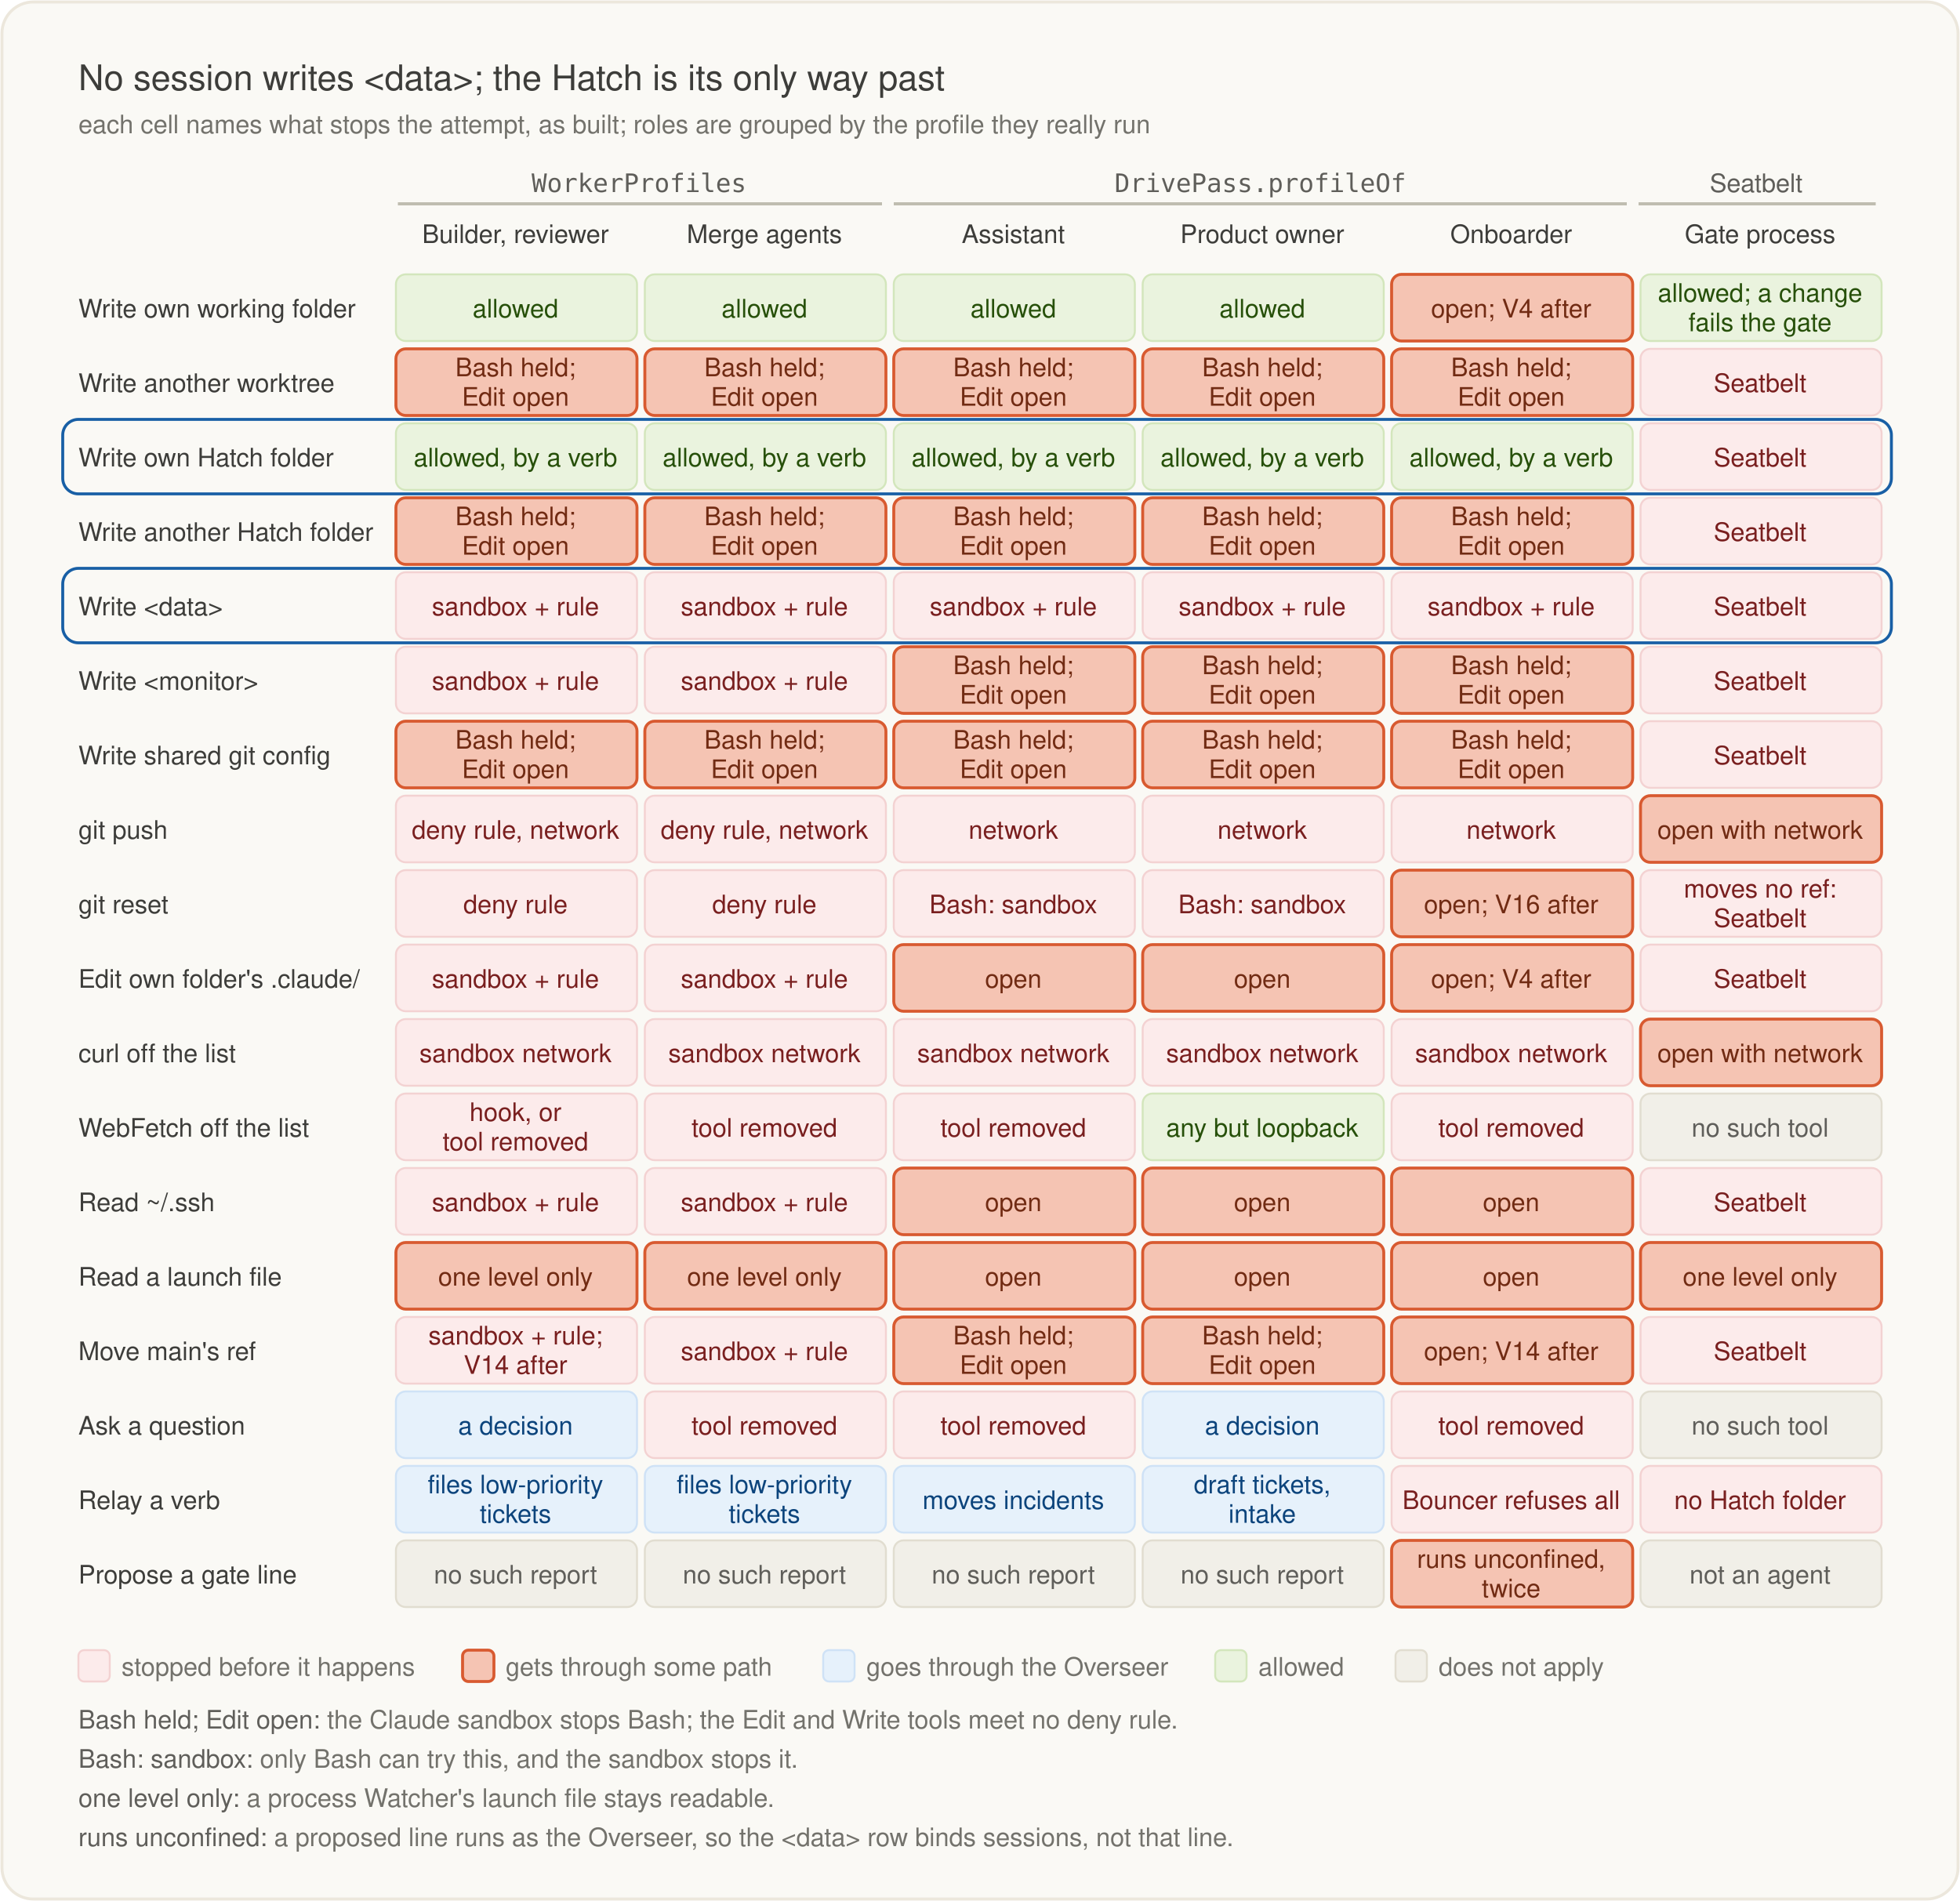
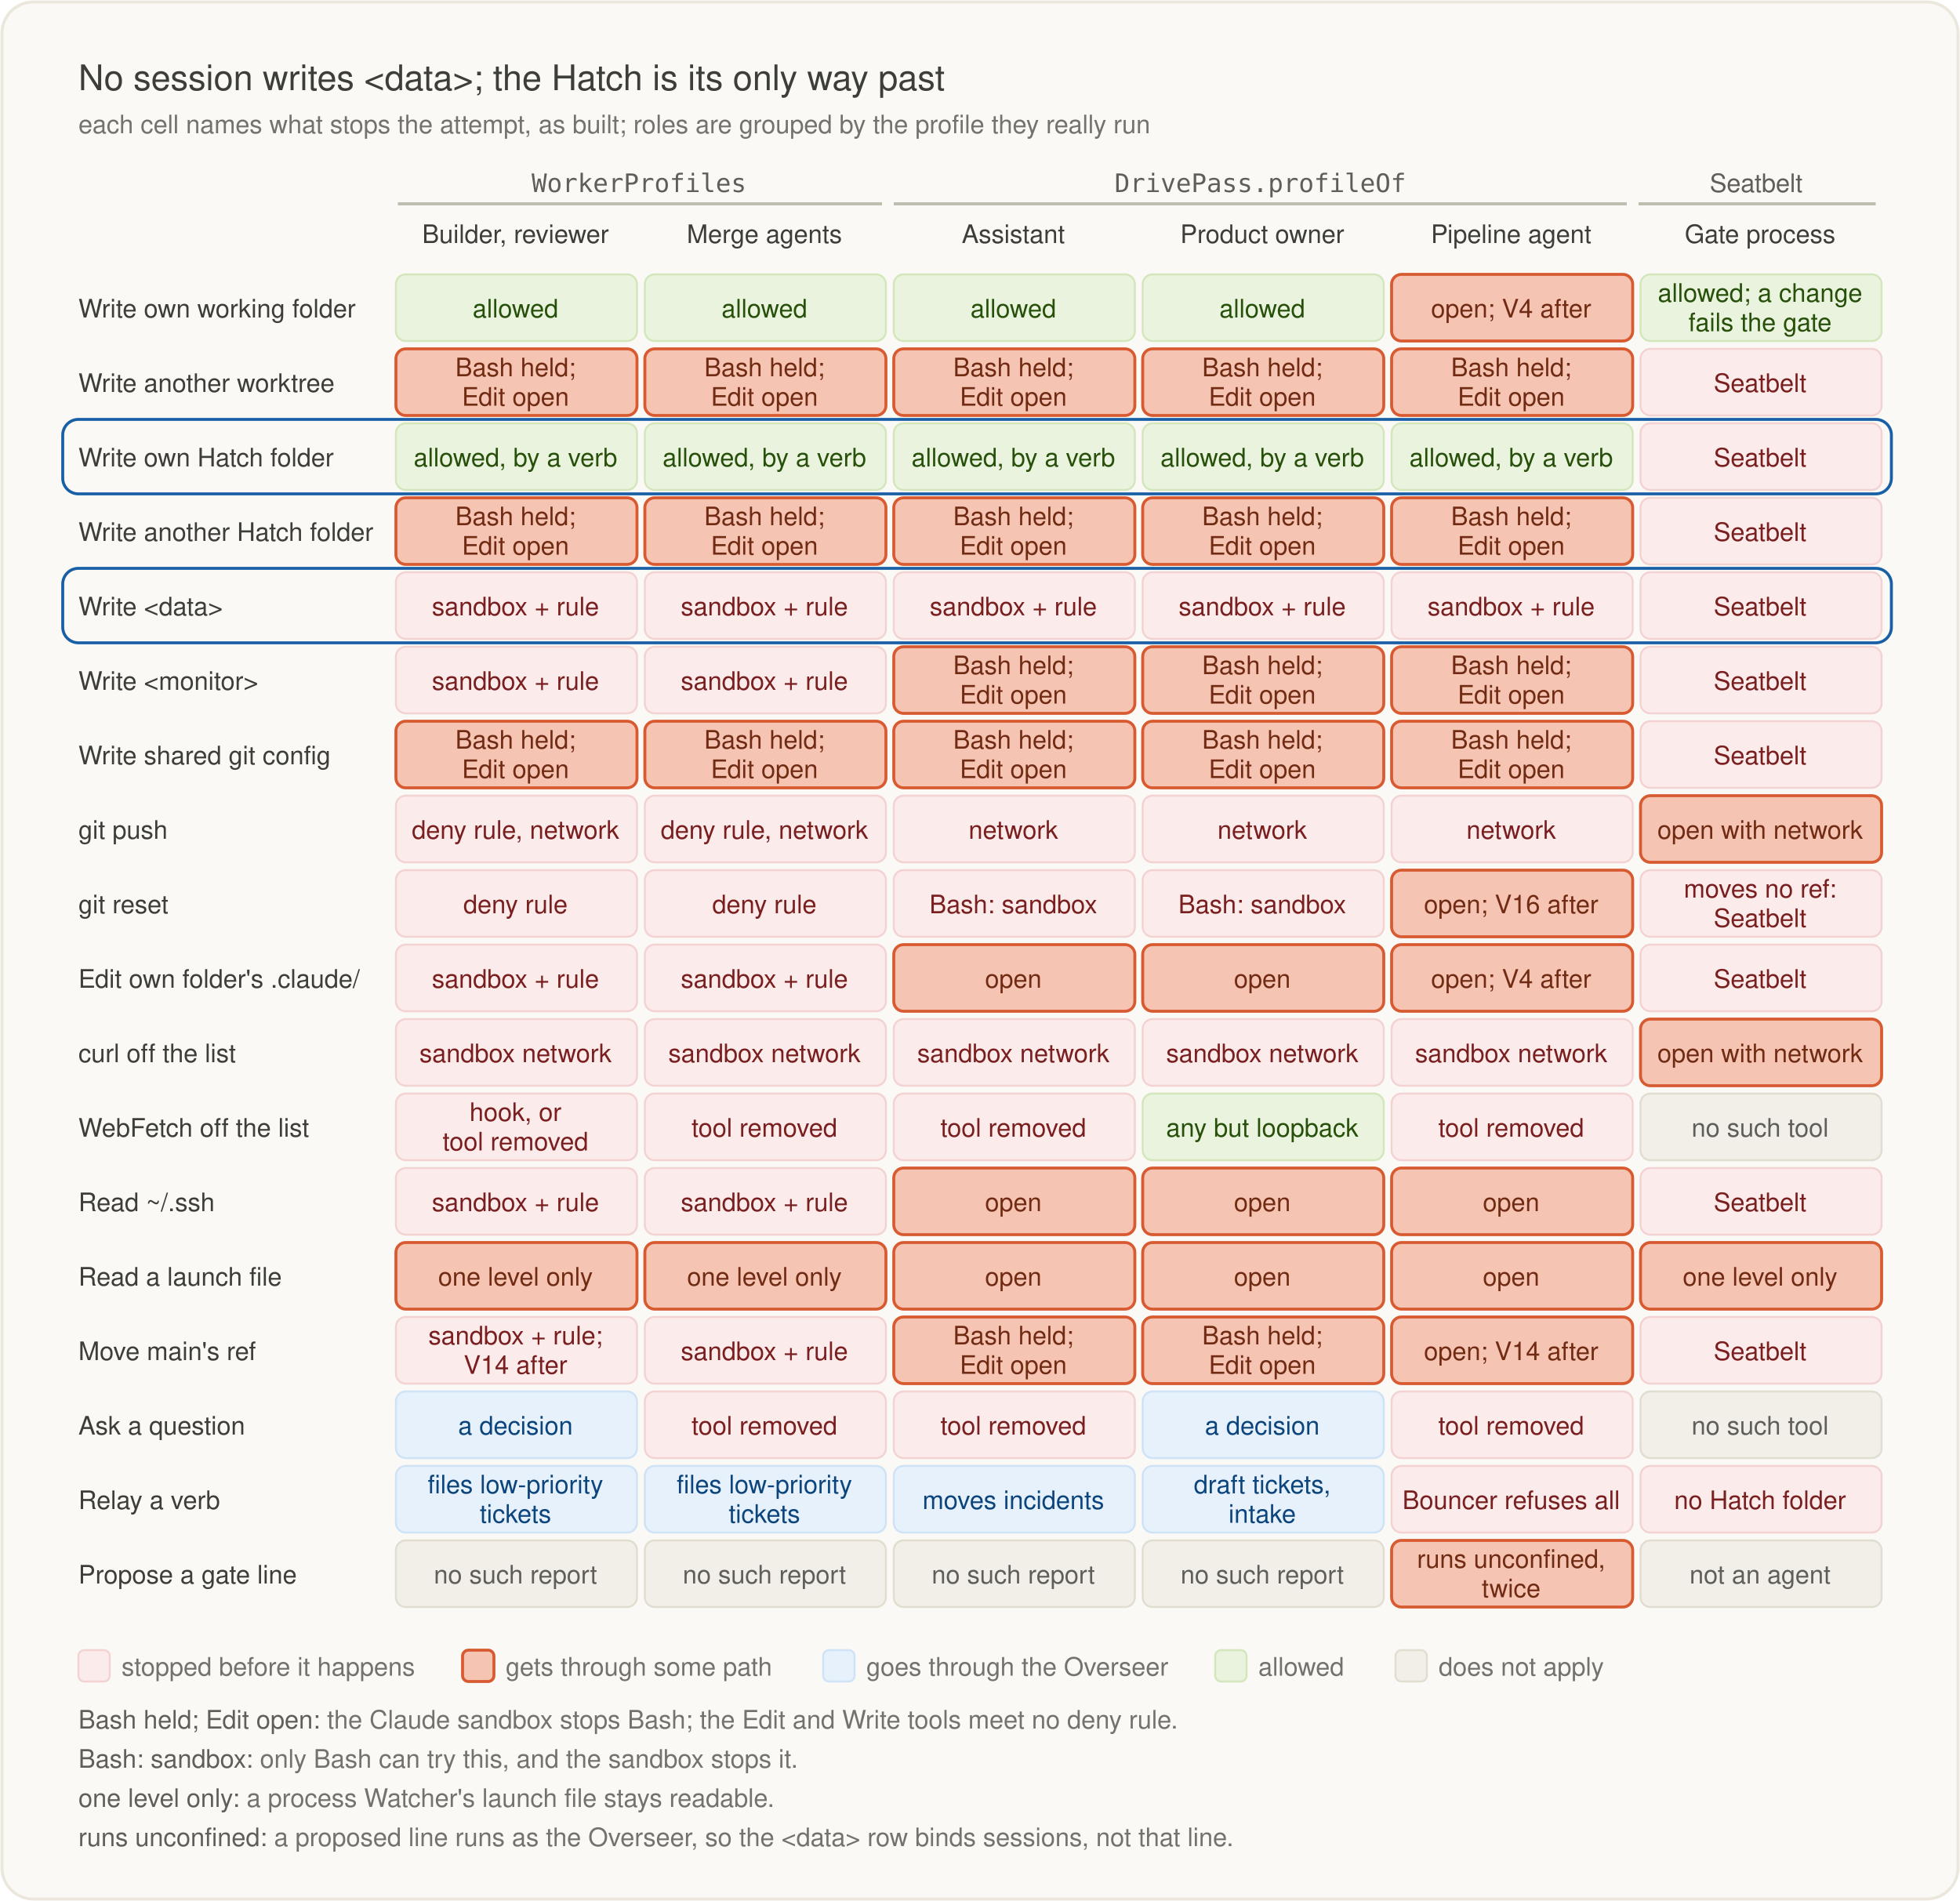
<svg xmlns="http://www.w3.org/2000/svg" width="1000" height="970" viewBox="0 0 1000 970" role="img" font-family="-apple-system,BlinkMacSystemFont,'Segoe UI',Helvetica,Arial,sans-serif">
  <rect x="1" y="1" width="998" height="968" rx="16" fill="#FAF9F5" stroke="#ECE7DC" stroke-width="1.5" />
  <text x="40" y="46" font-size="18" font-weight="500" fill="#3d3d3a">No session writes &lt;data&gt;; the Hatch is its only way past</text>
  <text x="40" y="68" font-size="13" fill="#73726c">each cell names what stops the attempt, as built; roles are grouped by the profile they really run</text>
  <path d="M203,104 L450,104" stroke="#bfbdb0" stroke-width="1.6" fill="none" />
  <text x="326" y="98" font-size="13" fill="#5F5E5A" text-anchor="middle" font-family="ui-monospace,Menlo,Consolas,monospace">WorkerProfiles</text>
  <path d="M456,104 L830,104" stroke="#bfbdb0" stroke-width="1.6" fill="none" />
  <text x="643" y="98" font-size="13" fill="#5F5E5A" text-anchor="middle" font-family="ui-monospace,Menlo,Consolas,monospace">DrivePass.profileOf</text>
  <path d="M836,104 L957,104" stroke="#bfbdb0" stroke-width="1.6" fill="none" />
  <text x="896" y="98" font-size="13" fill="#5F5E5A" text-anchor="middle">Seatbelt</text>
  <text x="263" y="124" font-size="13" font-weight="500" fill="#3d3d3a" text-anchor="middle">Builder, reviewer</text>
  <text x="390" y="124" font-size="13" font-weight="500" fill="#3d3d3a" text-anchor="middle">Merge agents</text>
  <text x="517" y="124" font-size="13" font-weight="500" fill="#3d3d3a" text-anchor="middle">Assistant</text>
  <text x="644" y="124" font-size="13" font-weight="500" fill="#3d3d3a" text-anchor="middle">Product owner</text>
-   <text x="771" y="124" font-size="13" font-weight="500" fill="#3d3d3a" text-anchor="middle">Onboarder</text>
+   <text x="771" y="124" font-size="13" font-weight="500" fill="#3d3d3a" text-anchor="middle">Pipeline agent</text>
  <text x="898" y="124" font-size="13" font-weight="500" fill="#3d3d3a" text-anchor="middle">Gate process</text>
  <text x="40" y="162" font-size="13" font-weight="500" fill="#3d3d3a">Write own working folder</text>
  <rect x="202" y="140" width="123" height="34" rx="5" fill="#EAF3DE" stroke="#D3E6BC" stroke-width="1" />
  <text x="263" y="162" font-size="13" fill="#27500A" text-anchor="middle">allowed</text>
  <rect x="329" y="140" width="123" height="34" rx="5" fill="#EAF3DE" stroke="#D3E6BC" stroke-width="1" />
  <text x="390" y="162" font-size="13" fill="#27500A" text-anchor="middle">allowed</text>
  <rect x="456" y="140" width="123" height="34" rx="5" fill="#EAF3DE" stroke="#D3E6BC" stroke-width="1" />
  <text x="517" y="162" font-size="13" fill="#27500A" text-anchor="middle">allowed</text>
  <rect x="583" y="140" width="123" height="34" rx="5" fill="#EAF3DE" stroke="#D3E6BC" stroke-width="1" />
  <text x="644" y="162" font-size="13" fill="#27500A" text-anchor="middle">allowed</text>
  <rect x="710" y="140" width="123" height="34" rx="5" fill="#F5C4B3" stroke="#D85A30" stroke-width="1.5" />
  <text x="771" y="162" font-size="13" fill="#712B13" text-anchor="middle">open; V4 after</text>
  <rect x="837" y="140" width="123" height="34" rx="5" fill="#EAF3DE" stroke="#D3E6BC" stroke-width="1" />
  <text x="898" y="154" font-size="13" fill="#27500A" text-anchor="middle">allowed; a change</text>
  <text x="898" y="169" font-size="13" fill="#27500A" text-anchor="middle">fails the gate</text>
  <text x="40" y="200" font-size="13" font-weight="500" fill="#3d3d3a">Write another worktree</text>
  <rect x="202" y="178" width="123" height="34" rx="5" fill="#F5C4B3" stroke="#D85A30" stroke-width="1.5" />
  <text x="263" y="192" font-size="13" fill="#712B13" text-anchor="middle">Bash held;</text>
  <text x="263" y="207" font-size="13" fill="#712B13" text-anchor="middle">Edit open</text>
  <rect x="329" y="178" width="123" height="34" rx="5" fill="#F5C4B3" stroke="#D85A30" stroke-width="1.5" />
  <text x="390" y="192" font-size="13" fill="#712B13" text-anchor="middle">Bash held;</text>
  <text x="390" y="207" font-size="13" fill="#712B13" text-anchor="middle">Edit open</text>
  <rect x="456" y="178" width="123" height="34" rx="5" fill="#F5C4B3" stroke="#D85A30" stroke-width="1.5" />
  <text x="517" y="192" font-size="13" fill="#712B13" text-anchor="middle">Bash held;</text>
  <text x="517" y="207" font-size="13" fill="#712B13" text-anchor="middle">Edit open</text>
  <rect x="583" y="178" width="123" height="34" rx="5" fill="#F5C4B3" stroke="#D85A30" stroke-width="1.5" />
  <text x="644" y="192" font-size="13" fill="#712B13" text-anchor="middle">Bash held;</text>
  <text x="644" y="207" font-size="13" fill="#712B13" text-anchor="middle">Edit open</text>
  <rect x="710" y="178" width="123" height="34" rx="5" fill="#F5C4B3" stroke="#D85A30" stroke-width="1.5" />
  <text x="771" y="192" font-size="13" fill="#712B13" text-anchor="middle">Bash held;</text>
  <text x="771" y="207" font-size="13" fill="#712B13" text-anchor="middle">Edit open</text>
  <rect x="837" y="178" width="123" height="34" rx="5" fill="#FCEBEB" stroke="#F3D2D2" stroke-width="1" />
  <text x="898" y="200" font-size="13" fill="#791F1F" text-anchor="middle">Seatbelt</text>
  <text x="40" y="238" font-size="13" font-weight="500" fill="#3d3d3a">Write own Hatch folder</text>
  <rect x="202" y="216" width="123" height="34" rx="5" fill="#EAF3DE" stroke="#D3E6BC" stroke-width="1" />
  <text x="263" y="238" font-size="13" fill="#27500A" text-anchor="middle">allowed, by a verb</text>
  <rect x="329" y="216" width="123" height="34" rx="5" fill="#EAF3DE" stroke="#D3E6BC" stroke-width="1" />
  <text x="390" y="238" font-size="13" fill="#27500A" text-anchor="middle">allowed, by a verb</text>
  <rect x="456" y="216" width="123" height="34" rx="5" fill="#EAF3DE" stroke="#D3E6BC" stroke-width="1" />
  <text x="517" y="238" font-size="13" fill="#27500A" text-anchor="middle">allowed, by a verb</text>
  <rect x="583" y="216" width="123" height="34" rx="5" fill="#EAF3DE" stroke="#D3E6BC" stroke-width="1" />
  <text x="644" y="238" font-size="13" fill="#27500A" text-anchor="middle">allowed, by a verb</text>
  <rect x="710" y="216" width="123" height="34" rx="5" fill="#EAF3DE" stroke="#D3E6BC" stroke-width="1" />
  <text x="771" y="238" font-size="13" fill="#27500A" text-anchor="middle">allowed, by a verb</text>
  <rect x="837" y="216" width="123" height="34" rx="5" fill="#FCEBEB" stroke="#F3D2D2" stroke-width="1" />
  <text x="898" y="238" font-size="13" fill="#791F1F" text-anchor="middle">Seatbelt</text>
  <text x="40" y="276" font-size="13" font-weight="500" fill="#3d3d3a">Write another Hatch folder</text>
  <rect x="202" y="254" width="123" height="34" rx="5" fill="#F5C4B3" stroke="#D85A30" stroke-width="1.5" />
  <text x="263" y="268" font-size="13" fill="#712B13" text-anchor="middle">Bash held;</text>
  <text x="263" y="283" font-size="13" fill="#712B13" text-anchor="middle">Edit open</text>
  <rect x="329" y="254" width="123" height="34" rx="5" fill="#F5C4B3" stroke="#D85A30" stroke-width="1.5" />
  <text x="390" y="268" font-size="13" fill="#712B13" text-anchor="middle">Bash held;</text>
  <text x="390" y="283" font-size="13" fill="#712B13" text-anchor="middle">Edit open</text>
  <rect x="456" y="254" width="123" height="34" rx="5" fill="#F5C4B3" stroke="#D85A30" stroke-width="1.5" />
  <text x="517" y="268" font-size="13" fill="#712B13" text-anchor="middle">Bash held;</text>
  <text x="517" y="283" font-size="13" fill="#712B13" text-anchor="middle">Edit open</text>
  <rect x="583" y="254" width="123" height="34" rx="5" fill="#F5C4B3" stroke="#D85A30" stroke-width="1.5" />
  <text x="644" y="268" font-size="13" fill="#712B13" text-anchor="middle">Bash held;</text>
  <text x="644" y="283" font-size="13" fill="#712B13" text-anchor="middle">Edit open</text>
  <rect x="710" y="254" width="123" height="34" rx="5" fill="#F5C4B3" stroke="#D85A30" stroke-width="1.5" />
  <text x="771" y="268" font-size="13" fill="#712B13" text-anchor="middle">Bash held;</text>
  <text x="771" y="283" font-size="13" fill="#712B13" text-anchor="middle">Edit open</text>
  <rect x="837" y="254" width="123" height="34" rx="5" fill="#FCEBEB" stroke="#F3D2D2" stroke-width="1" />
  <text x="898" y="276" font-size="13" fill="#791F1F" text-anchor="middle">Seatbelt</text>
  <text x="40" y="314" font-size="13" font-weight="500" fill="#3d3d3a">Write &lt;data&gt;</text>
  <rect x="202" y="292" width="123" height="34" rx="5" fill="#FCEBEB" stroke="#F3D2D2" stroke-width="1" />
  <text x="263" y="314" font-size="13" fill="#791F1F" text-anchor="middle">sandbox + rule</text>
  <rect x="329" y="292" width="123" height="34" rx="5" fill="#FCEBEB" stroke="#F3D2D2" stroke-width="1" />
  <text x="390" y="314" font-size="13" fill="#791F1F" text-anchor="middle">sandbox + rule</text>
  <rect x="456" y="292" width="123" height="34" rx="5" fill="#FCEBEB" stroke="#F3D2D2" stroke-width="1" />
  <text x="517" y="314" font-size="13" fill="#791F1F" text-anchor="middle">sandbox + rule</text>
  <rect x="583" y="292" width="123" height="34" rx="5" fill="#FCEBEB" stroke="#F3D2D2" stroke-width="1" />
  <text x="644" y="314" font-size="13" fill="#791F1F" text-anchor="middle">sandbox + rule</text>
  <rect x="710" y="292" width="123" height="34" rx="5" fill="#FCEBEB" stroke="#F3D2D2" stroke-width="1" />
  <text x="771" y="314" font-size="13" fill="#791F1F" text-anchor="middle">sandbox + rule</text>
  <rect x="837" y="292" width="123" height="34" rx="5" fill="#FCEBEB" stroke="#F3D2D2" stroke-width="1" />
  <text x="898" y="314" font-size="13" fill="#791F1F" text-anchor="middle">Seatbelt</text>
  <text x="40" y="352" font-size="13" font-weight="500" fill="#3d3d3a">Write &lt;monitor&gt;</text>
  <rect x="202" y="330" width="123" height="34" rx="5" fill="#FCEBEB" stroke="#F3D2D2" stroke-width="1" />
  <text x="263" y="352" font-size="13" fill="#791F1F" text-anchor="middle">sandbox + rule</text>
  <rect x="329" y="330" width="123" height="34" rx="5" fill="#FCEBEB" stroke="#F3D2D2" stroke-width="1" />
  <text x="390" y="352" font-size="13" fill="#791F1F" text-anchor="middle">sandbox + rule</text>
  <rect x="456" y="330" width="123" height="34" rx="5" fill="#F5C4B3" stroke="#D85A30" stroke-width="1.5" />
  <text x="517" y="344" font-size="13" fill="#712B13" text-anchor="middle">Bash held;</text>
  <text x="517" y="359" font-size="13" fill="#712B13" text-anchor="middle">Edit open</text>
  <rect x="583" y="330" width="123" height="34" rx="5" fill="#F5C4B3" stroke="#D85A30" stroke-width="1.5" />
  <text x="644" y="344" font-size="13" fill="#712B13" text-anchor="middle">Bash held;</text>
  <text x="644" y="359" font-size="13" fill="#712B13" text-anchor="middle">Edit open</text>
  <rect x="710" y="330" width="123" height="34" rx="5" fill="#F5C4B3" stroke="#D85A30" stroke-width="1.5" />
  <text x="771" y="344" font-size="13" fill="#712B13" text-anchor="middle">Bash held;</text>
  <text x="771" y="359" font-size="13" fill="#712B13" text-anchor="middle">Edit open</text>
  <rect x="837" y="330" width="123" height="34" rx="5" fill="#FCEBEB" stroke="#F3D2D2" stroke-width="1" />
  <text x="898" y="352" font-size="13" fill="#791F1F" text-anchor="middle">Seatbelt</text>
  <text x="40" y="390" font-size="13" font-weight="500" fill="#3d3d3a">Write shared git config</text>
  <rect x="202" y="368" width="123" height="34" rx="5" fill="#F5C4B3" stroke="#D85A30" stroke-width="1.5" />
  <text x="263" y="382" font-size="13" fill="#712B13" text-anchor="middle">Bash held;</text>
  <text x="263" y="397" font-size="13" fill="#712B13" text-anchor="middle">Edit open</text>
  <rect x="329" y="368" width="123" height="34" rx="5" fill="#F5C4B3" stroke="#D85A30" stroke-width="1.5" />
  <text x="390" y="382" font-size="13" fill="#712B13" text-anchor="middle">Bash held;</text>
  <text x="390" y="397" font-size="13" fill="#712B13" text-anchor="middle">Edit open</text>
  <rect x="456" y="368" width="123" height="34" rx="5" fill="#F5C4B3" stroke="#D85A30" stroke-width="1.5" />
  <text x="517" y="382" font-size="13" fill="#712B13" text-anchor="middle">Bash held;</text>
  <text x="517" y="397" font-size="13" fill="#712B13" text-anchor="middle">Edit open</text>
  <rect x="583" y="368" width="123" height="34" rx="5" fill="#F5C4B3" stroke="#D85A30" stroke-width="1.5" />
  <text x="644" y="382" font-size="13" fill="#712B13" text-anchor="middle">Bash held;</text>
  <text x="644" y="397" font-size="13" fill="#712B13" text-anchor="middle">Edit open</text>
  <rect x="710" y="368" width="123" height="34" rx="5" fill="#F5C4B3" stroke="#D85A30" stroke-width="1.5" />
  <text x="771" y="382" font-size="13" fill="#712B13" text-anchor="middle">Bash held;</text>
  <text x="771" y="397" font-size="13" fill="#712B13" text-anchor="middle">Edit open</text>
  <rect x="837" y="368" width="123" height="34" rx="5" fill="#FCEBEB" stroke="#F3D2D2" stroke-width="1" />
  <text x="898" y="390" font-size="13" fill="#791F1F" text-anchor="middle">Seatbelt</text>
  <text x="40" y="428" font-size="13" font-weight="500" fill="#3d3d3a">git push</text>
  <rect x="202" y="406" width="123" height="34" rx="5" fill="#FCEBEB" stroke="#F3D2D2" stroke-width="1" />
  <text x="263" y="428" font-size="13" fill="#791F1F" text-anchor="middle">deny rule, network</text>
  <rect x="329" y="406" width="123" height="34" rx="5" fill="#FCEBEB" stroke="#F3D2D2" stroke-width="1" />
  <text x="390" y="428" font-size="13" fill="#791F1F" text-anchor="middle">deny rule, network</text>
  <rect x="456" y="406" width="123" height="34" rx="5" fill="#FCEBEB" stroke="#F3D2D2" stroke-width="1" />
  <text x="517" y="428" font-size="13" fill="#791F1F" text-anchor="middle">network</text>
  <rect x="583" y="406" width="123" height="34" rx="5" fill="#FCEBEB" stroke="#F3D2D2" stroke-width="1" />
  <text x="644" y="428" font-size="13" fill="#791F1F" text-anchor="middle">network</text>
  <rect x="710" y="406" width="123" height="34" rx="5" fill="#FCEBEB" stroke="#F3D2D2" stroke-width="1" />
  <text x="771" y="428" font-size="13" fill="#791F1F" text-anchor="middle">network</text>
  <rect x="837" y="406" width="123" height="34" rx="5" fill="#F5C4B3" stroke="#D85A30" stroke-width="1.5" />
  <text x="898" y="428" font-size="13" fill="#712B13" text-anchor="middle">open with network</text>
  <text x="40" y="466" font-size="13" font-weight="500" fill="#3d3d3a">git reset</text>
  <rect x="202" y="444" width="123" height="34" rx="5" fill="#FCEBEB" stroke="#F3D2D2" stroke-width="1" />
  <text x="263" y="466" font-size="13" fill="#791F1F" text-anchor="middle">deny rule</text>
  <rect x="329" y="444" width="123" height="34" rx="5" fill="#FCEBEB" stroke="#F3D2D2" stroke-width="1" />
  <text x="390" y="466" font-size="13" fill="#791F1F" text-anchor="middle">deny rule</text>
  <rect x="456" y="444" width="123" height="34" rx="5" fill="#FCEBEB" stroke="#F3D2D2" stroke-width="1" />
  <text x="517" y="466" font-size="13" fill="#791F1F" text-anchor="middle">Bash: sandbox</text>
  <rect x="583" y="444" width="123" height="34" rx="5" fill="#FCEBEB" stroke="#F3D2D2" stroke-width="1" />
  <text x="644" y="466" font-size="13" fill="#791F1F" text-anchor="middle">Bash: sandbox</text>
  <rect x="710" y="444" width="123" height="34" rx="5" fill="#F5C4B3" stroke="#D85A30" stroke-width="1.5" />
  <text x="771" y="466" font-size="13" fill="#712B13" text-anchor="middle">open; V16 after</text>
  <rect x="837" y="444" width="123" height="34" rx="5" fill="#FCEBEB" stroke="#F3D2D2" stroke-width="1" />
  <text x="898" y="458" font-size="13" fill="#791F1F" text-anchor="middle">moves no ref:</text>
  <text x="898" y="473" font-size="13" fill="#791F1F" text-anchor="middle">Seatbelt</text>
  <text x="40" y="504" font-size="13" font-weight="500" fill="#3d3d3a">Edit own folder's .claude/</text>
  <rect x="202" y="482" width="123" height="34" rx="5" fill="#FCEBEB" stroke="#F3D2D2" stroke-width="1" />
  <text x="263" y="504" font-size="13" fill="#791F1F" text-anchor="middle">sandbox + rule</text>
  <rect x="329" y="482" width="123" height="34" rx="5" fill="#FCEBEB" stroke="#F3D2D2" stroke-width="1" />
  <text x="390" y="504" font-size="13" fill="#791F1F" text-anchor="middle">sandbox + rule</text>
  <rect x="456" y="482" width="123" height="34" rx="5" fill="#F5C4B3" stroke="#D85A30" stroke-width="1.5" />
  <text x="517" y="504" font-size="13" fill="#712B13" text-anchor="middle">open</text>
  <rect x="583" y="482" width="123" height="34" rx="5" fill="#F5C4B3" stroke="#D85A30" stroke-width="1.5" />
  <text x="644" y="504" font-size="13" fill="#712B13" text-anchor="middle">open</text>
  <rect x="710" y="482" width="123" height="34" rx="5" fill="#F5C4B3" stroke="#D85A30" stroke-width="1.5" />
  <text x="771" y="504" font-size="13" fill="#712B13" text-anchor="middle">open; V4 after</text>
  <rect x="837" y="482" width="123" height="34" rx="5" fill="#FCEBEB" stroke="#F3D2D2" stroke-width="1" />
  <text x="898" y="504" font-size="13" fill="#791F1F" text-anchor="middle">Seatbelt</text>
  <text x="40" y="542" font-size="13" font-weight="500" fill="#3d3d3a">curl off the list</text>
  <rect x="202" y="520" width="123" height="34" rx="5" fill="#FCEBEB" stroke="#F3D2D2" stroke-width="1" />
  <text x="263" y="542" font-size="13" fill="#791F1F" text-anchor="middle">sandbox network</text>
  <rect x="329" y="520" width="123" height="34" rx="5" fill="#FCEBEB" stroke="#F3D2D2" stroke-width="1" />
  <text x="390" y="542" font-size="13" fill="#791F1F" text-anchor="middle">sandbox network</text>
  <rect x="456" y="520" width="123" height="34" rx="5" fill="#FCEBEB" stroke="#F3D2D2" stroke-width="1" />
  <text x="517" y="542" font-size="13" fill="#791F1F" text-anchor="middle">sandbox network</text>
  <rect x="583" y="520" width="123" height="34" rx="5" fill="#FCEBEB" stroke="#F3D2D2" stroke-width="1" />
  <text x="644" y="542" font-size="13" fill="#791F1F" text-anchor="middle">sandbox network</text>
  <rect x="710" y="520" width="123" height="34" rx="5" fill="#FCEBEB" stroke="#F3D2D2" stroke-width="1" />
  <text x="771" y="542" font-size="13" fill="#791F1F" text-anchor="middle">sandbox network</text>
  <rect x="837" y="520" width="123" height="34" rx="5" fill="#F5C4B3" stroke="#D85A30" stroke-width="1.5" />
  <text x="898" y="542" font-size="13" fill="#712B13" text-anchor="middle">open with network</text>
  <text x="40" y="580" font-size="13" font-weight="500" fill="#3d3d3a">WebFetch off the list</text>
  <rect x="202" y="558" width="123" height="34" rx="5" fill="#FCEBEB" stroke="#F3D2D2" stroke-width="1" />
  <text x="263" y="572" font-size="13" fill="#791F1F" text-anchor="middle">hook, or</text>
  <text x="263" y="587" font-size="13" fill="#791F1F" text-anchor="middle">tool removed</text>
  <rect x="329" y="558" width="123" height="34" rx="5" fill="#FCEBEB" stroke="#F3D2D2" stroke-width="1" />
  <text x="390" y="580" font-size="13" fill="#791F1F" text-anchor="middle">tool removed</text>
  <rect x="456" y="558" width="123" height="34" rx="5" fill="#FCEBEB" stroke="#F3D2D2" stroke-width="1" />
  <text x="517" y="580" font-size="13" fill="#791F1F" text-anchor="middle">tool removed</text>
  <rect x="583" y="558" width="123" height="34" rx="5" fill="#EAF3DE" stroke="#D3E6BC" stroke-width="1" />
  <text x="644" y="580" font-size="13" fill="#27500A" text-anchor="middle">any but loopback</text>
  <rect x="710" y="558" width="123" height="34" rx="5" fill="#FCEBEB" stroke="#F3D2D2" stroke-width="1" />
  <text x="771" y="580" font-size="13" fill="#791F1F" text-anchor="middle">tool removed</text>
  <rect x="837" y="558" width="123" height="34" rx="5" fill="#F1EFE8" stroke="#E1DDD0" stroke-width="1" />
  <text x="898" y="580" font-size="13" fill="#5F5E5A" text-anchor="middle">no such tool</text>
  <text x="40" y="618" font-size="13" font-weight="500" fill="#3d3d3a">Read ~/.ssh</text>
  <rect x="202" y="596" width="123" height="34" rx="5" fill="#FCEBEB" stroke="#F3D2D2" stroke-width="1" />
  <text x="263" y="618" font-size="13" fill="#791F1F" text-anchor="middle">sandbox + rule</text>
  <rect x="329" y="596" width="123" height="34" rx="5" fill="#FCEBEB" stroke="#F3D2D2" stroke-width="1" />
  <text x="390" y="618" font-size="13" fill="#791F1F" text-anchor="middle">sandbox + rule</text>
  <rect x="456" y="596" width="123" height="34" rx="5" fill="#F5C4B3" stroke="#D85A30" stroke-width="1.5" />
  <text x="517" y="618" font-size="13" fill="#712B13" text-anchor="middle">open</text>
  <rect x="583" y="596" width="123" height="34" rx="5" fill="#F5C4B3" stroke="#D85A30" stroke-width="1.5" />
  <text x="644" y="618" font-size="13" fill="#712B13" text-anchor="middle">open</text>
  <rect x="710" y="596" width="123" height="34" rx="5" fill="#F5C4B3" stroke="#D85A30" stroke-width="1.5" />
  <text x="771" y="618" font-size="13" fill="#712B13" text-anchor="middle">open</text>
  <rect x="837" y="596" width="123" height="34" rx="5" fill="#FCEBEB" stroke="#F3D2D2" stroke-width="1" />
  <text x="898" y="618" font-size="13" fill="#791F1F" text-anchor="middle">Seatbelt</text>
  <text x="40" y="656" font-size="13" font-weight="500" fill="#3d3d3a">Read a launch file</text>
  <rect x="202" y="634" width="123" height="34" rx="5" fill="#F5C4B3" stroke="#D85A30" stroke-width="1.5" />
  <text x="263" y="656" font-size="13" fill="#712B13" text-anchor="middle">one level only</text>
  <rect x="329" y="634" width="123" height="34" rx="5" fill="#F5C4B3" stroke="#D85A30" stroke-width="1.5" />
  <text x="390" y="656" font-size="13" fill="#712B13" text-anchor="middle">one level only</text>
  <rect x="456" y="634" width="123" height="34" rx="5" fill="#F5C4B3" stroke="#D85A30" stroke-width="1.5" />
  <text x="517" y="656" font-size="13" fill="#712B13" text-anchor="middle">open</text>
  <rect x="583" y="634" width="123" height="34" rx="5" fill="#F5C4B3" stroke="#D85A30" stroke-width="1.5" />
  <text x="644" y="656" font-size="13" fill="#712B13" text-anchor="middle">open</text>
  <rect x="710" y="634" width="123" height="34" rx="5" fill="#F5C4B3" stroke="#D85A30" stroke-width="1.5" />
  <text x="771" y="656" font-size="13" fill="#712B13" text-anchor="middle">open</text>
  <rect x="837" y="634" width="123" height="34" rx="5" fill="#F5C4B3" stroke="#D85A30" stroke-width="1.5" />
  <text x="898" y="656" font-size="13" fill="#712B13" text-anchor="middle">one level only</text>
  <text x="40" y="694" font-size="13" font-weight="500" fill="#3d3d3a">Move main's ref</text>
  <rect x="202" y="672" width="123" height="34" rx="5" fill="#FCEBEB" stroke="#F3D2D2" stroke-width="1" />
  <text x="263" y="686" font-size="13" fill="#791F1F" text-anchor="middle">sandbox + rule;</text>
  <text x="263" y="701" font-size="13" fill="#791F1F" text-anchor="middle">V14 after</text>
  <rect x="329" y="672" width="123" height="34" rx="5" fill="#FCEBEB" stroke="#F3D2D2" stroke-width="1" />
  <text x="390" y="694" font-size="13" fill="#791F1F" text-anchor="middle">sandbox + rule</text>
  <rect x="456" y="672" width="123" height="34" rx="5" fill="#F5C4B3" stroke="#D85A30" stroke-width="1.5" />
  <text x="517" y="686" font-size="13" fill="#712B13" text-anchor="middle">Bash held;</text>
  <text x="517" y="701" font-size="13" fill="#712B13" text-anchor="middle">Edit open</text>
  <rect x="583" y="672" width="123" height="34" rx="5" fill="#F5C4B3" stroke="#D85A30" stroke-width="1.5" />
  <text x="644" y="686" font-size="13" fill="#712B13" text-anchor="middle">Bash held;</text>
  <text x="644" y="701" font-size="13" fill="#712B13" text-anchor="middle">Edit open</text>
  <rect x="710" y="672" width="123" height="34" rx="5" fill="#F5C4B3" stroke="#D85A30" stroke-width="1.5" />
  <text x="771" y="694" font-size="13" fill="#712B13" text-anchor="middle">open; V14 after</text>
  <rect x="837" y="672" width="123" height="34" rx="5" fill="#FCEBEB" stroke="#F3D2D2" stroke-width="1" />
  <text x="898" y="694" font-size="13" fill="#791F1F" text-anchor="middle">Seatbelt</text>
  <text x="40" y="732" font-size="13" font-weight="500" fill="#3d3d3a">Ask a question</text>
  <rect x="202" y="710" width="123" height="34" rx="5" fill="#E6F1FB" stroke="#CFE2F6" stroke-width="1" />
  <text x="263" y="732" font-size="13" fill="#0C447C" text-anchor="middle">a decision</text>
  <rect x="329" y="710" width="123" height="34" rx="5" fill="#FCEBEB" stroke="#F3D2D2" stroke-width="1" />
  <text x="390" y="732" font-size="13" fill="#791F1F" text-anchor="middle">tool removed</text>
  <rect x="456" y="710" width="123" height="34" rx="5" fill="#FCEBEB" stroke="#F3D2D2" stroke-width="1" />
  <text x="517" y="732" font-size="13" fill="#791F1F" text-anchor="middle">tool removed</text>
  <rect x="583" y="710" width="123" height="34" rx="5" fill="#E6F1FB" stroke="#CFE2F6" stroke-width="1" />
  <text x="644" y="732" font-size="13" fill="#0C447C" text-anchor="middle">a decision</text>
  <rect x="710" y="710" width="123" height="34" rx="5" fill="#FCEBEB" stroke="#F3D2D2" stroke-width="1" />
  <text x="771" y="732" font-size="13" fill="#791F1F" text-anchor="middle">tool removed</text>
  <rect x="837" y="710" width="123" height="34" rx="5" fill="#F1EFE8" stroke="#E1DDD0" stroke-width="1" />
  <text x="898" y="732" font-size="13" fill="#5F5E5A" text-anchor="middle">no such tool</text>
  <text x="40" y="770" font-size="13" font-weight="500" fill="#3d3d3a">Relay a verb</text>
  <rect x="202" y="748" width="123" height="34" rx="5" fill="#E6F1FB" stroke="#CFE2F6" stroke-width="1" />
  <text x="263" y="762" font-size="13" fill="#0C447C" text-anchor="middle">files low-priority</text>
  <text x="263" y="777" font-size="13" fill="#0C447C" text-anchor="middle">tickets</text>
  <rect x="329" y="748" width="123" height="34" rx="5" fill="#E6F1FB" stroke="#CFE2F6" stroke-width="1" />
  <text x="390" y="762" font-size="13" fill="#0C447C" text-anchor="middle">files low-priority</text>
  <text x="390" y="777" font-size="13" fill="#0C447C" text-anchor="middle">tickets</text>
  <rect x="456" y="748" width="123" height="34" rx="5" fill="#E6F1FB" stroke="#CFE2F6" stroke-width="1" />
  <text x="517" y="770" font-size="13" fill="#0C447C" text-anchor="middle">moves incidents</text>
  <rect x="583" y="748" width="123" height="34" rx="5" fill="#E6F1FB" stroke="#CFE2F6" stroke-width="1" />
  <text x="644" y="762" font-size="13" fill="#0C447C" text-anchor="middle">draft tickets,</text>
  <text x="644" y="777" font-size="13" fill="#0C447C" text-anchor="middle">intake</text>
  <rect x="710" y="748" width="123" height="34" rx="5" fill="#FCEBEB" stroke="#F3D2D2" stroke-width="1" />
  <text x="771" y="770" font-size="13" fill="#791F1F" text-anchor="middle">Bouncer refuses all</text>
  <rect x="837" y="748" width="123" height="34" rx="5" fill="#FCEBEB" stroke="#F3D2D2" stroke-width="1" />
  <text x="898" y="770" font-size="13" fill="#791F1F" text-anchor="middle">no Hatch folder</text>
  <text x="40" y="808" font-size="13" font-weight="500" fill="#3d3d3a">Propose a gate line</text>
  <rect x="202" y="786" width="123" height="34" rx="5" fill="#F1EFE8" stroke="#E1DDD0" stroke-width="1" />
  <text x="263" y="808" font-size="13" fill="#5F5E5A" text-anchor="middle">no such report</text>
  <rect x="329" y="786" width="123" height="34" rx="5" fill="#F1EFE8" stroke="#E1DDD0" stroke-width="1" />
  <text x="390" y="808" font-size="13" fill="#5F5E5A" text-anchor="middle">no such report</text>
  <rect x="456" y="786" width="123" height="34" rx="5" fill="#F1EFE8" stroke="#E1DDD0" stroke-width="1" />
  <text x="517" y="808" font-size="13" fill="#5F5E5A" text-anchor="middle">no such report</text>
  <rect x="583" y="786" width="123" height="34" rx="5" fill="#F1EFE8" stroke="#E1DDD0" stroke-width="1" />
  <text x="644" y="808" font-size="13" fill="#5F5E5A" text-anchor="middle">no such report</text>
  <rect x="710" y="786" width="123" height="34" rx="5" fill="#F5C4B3" stroke="#D85A30" stroke-width="1.5" />
  <text x="771" y="800" font-size="13" fill="#712B13" text-anchor="middle">runs unconfined,</text>
  <text x="771" y="815" font-size="13" fill="#712B13" text-anchor="middle">twice</text>
  <rect x="837" y="786" width="123" height="34" rx="5" fill="#F1EFE8" stroke="#E1DDD0" stroke-width="1" />
  <text x="898" y="808" font-size="13" fill="#5F5E5A" text-anchor="middle">not an agent</text>
  <rect x="32" y="214" width="933" height="38" rx="8" fill="none" stroke="#185FA5" stroke-width="1.5" />
  <rect x="32" y="290" width="933" height="38" rx="8" fill="none" stroke="#185FA5" stroke-width="1.5" />
  <rect x="40" y="842" width="16" height="16" rx="3" fill="#FCEBEB" stroke="#F3D2D2" stroke-width="1" />
  <text x="62" y="855" font-size="13" fill="#73726c">stopped before it happens</text>
  <rect x="236" y="842" width="16" height="16" rx="3" fill="#F5C4B3" stroke="#D85A30" stroke-width="1.5" />
  <text x="258" y="855" font-size="13" fill="#73726c">gets through some path</text>
  <rect x="420" y="842" width="16" height="16" rx="3" fill="#E6F1FB" stroke="#CFE2F6" stroke-width="1" />
  <text x="442" y="855" font-size="13" fill="#73726c">goes through the Overseer</text>
  <rect x="620" y="842" width="16" height="16" rx="3" fill="#EAF3DE" stroke="#D3E6BC" stroke-width="1" />
  <text x="642" y="855" font-size="13" fill="#73726c">allowed</text>
  <rect x="712" y="842" width="16" height="16" rx="3" fill="#F1EFE8" stroke="#E1DDD0" stroke-width="1" />
  <text x="734" y="855" font-size="13" fill="#73726c">does not apply</text>
  <text x="40" y="882" font-size="13" fill="#73726c">
    <tspan font-weight="500" fill="#5F5E5A">Bash held; Edit open:</tspan> the Claude sandbox stops Bash; the Edit and Write tools meet no deny rule.</text>
  <text x="40" y="902" font-size="13" fill="#73726c">
    <tspan font-weight="500" fill="#5F5E5A">Bash: sandbox:</tspan> only Bash can try this, and the sandbox stops it.</text>
  <text x="40" y="922" font-size="13" fill="#73726c">
    <tspan font-weight="500" fill="#5F5E5A">one level only:</tspan> a process Watcher's launch file stays readable.</text>
  <text x="40" y="942" font-size="13" fill="#73726c">
    <tspan font-weight="500" fill="#5F5E5A">runs unconfined:</tspan> a proposed line runs as the Overseer, so the &lt;data&gt; row binds sessions, not that line.</text>
</svg>
